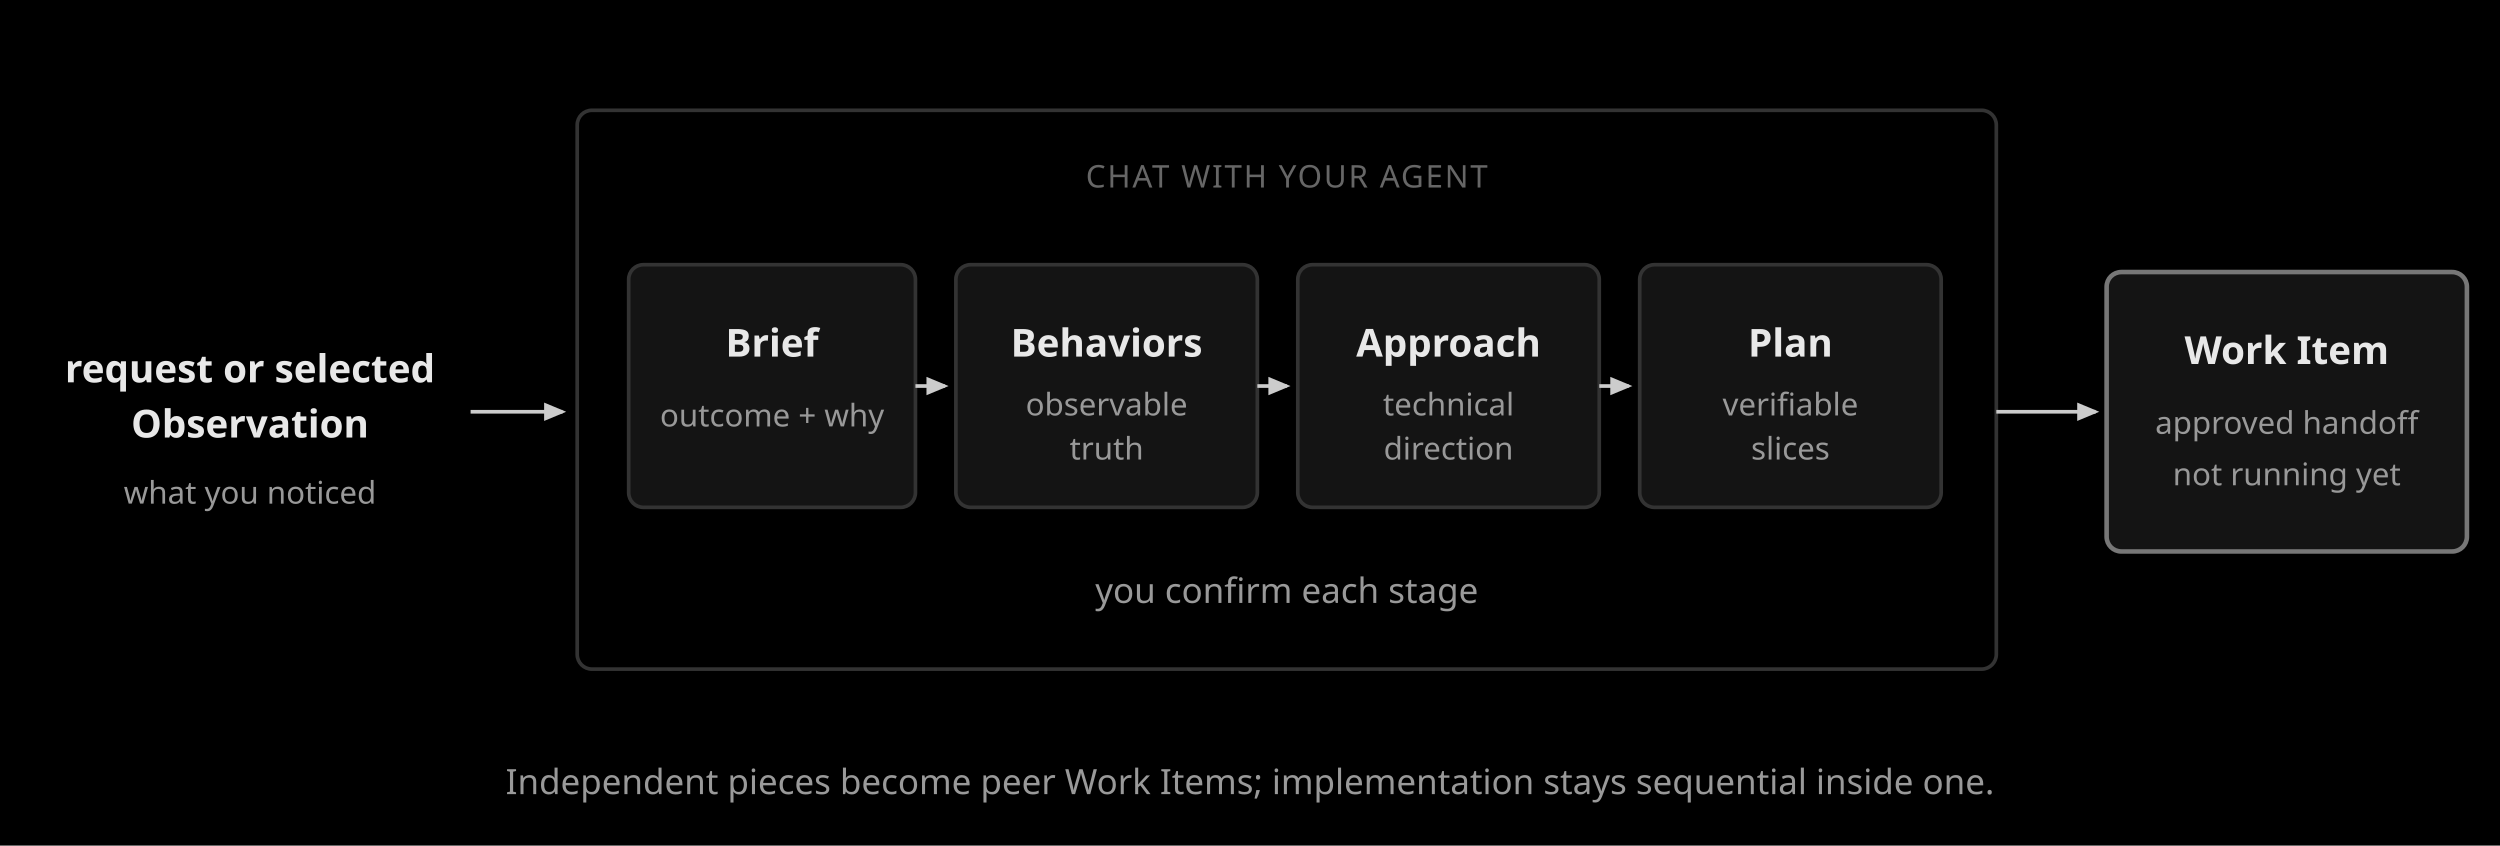
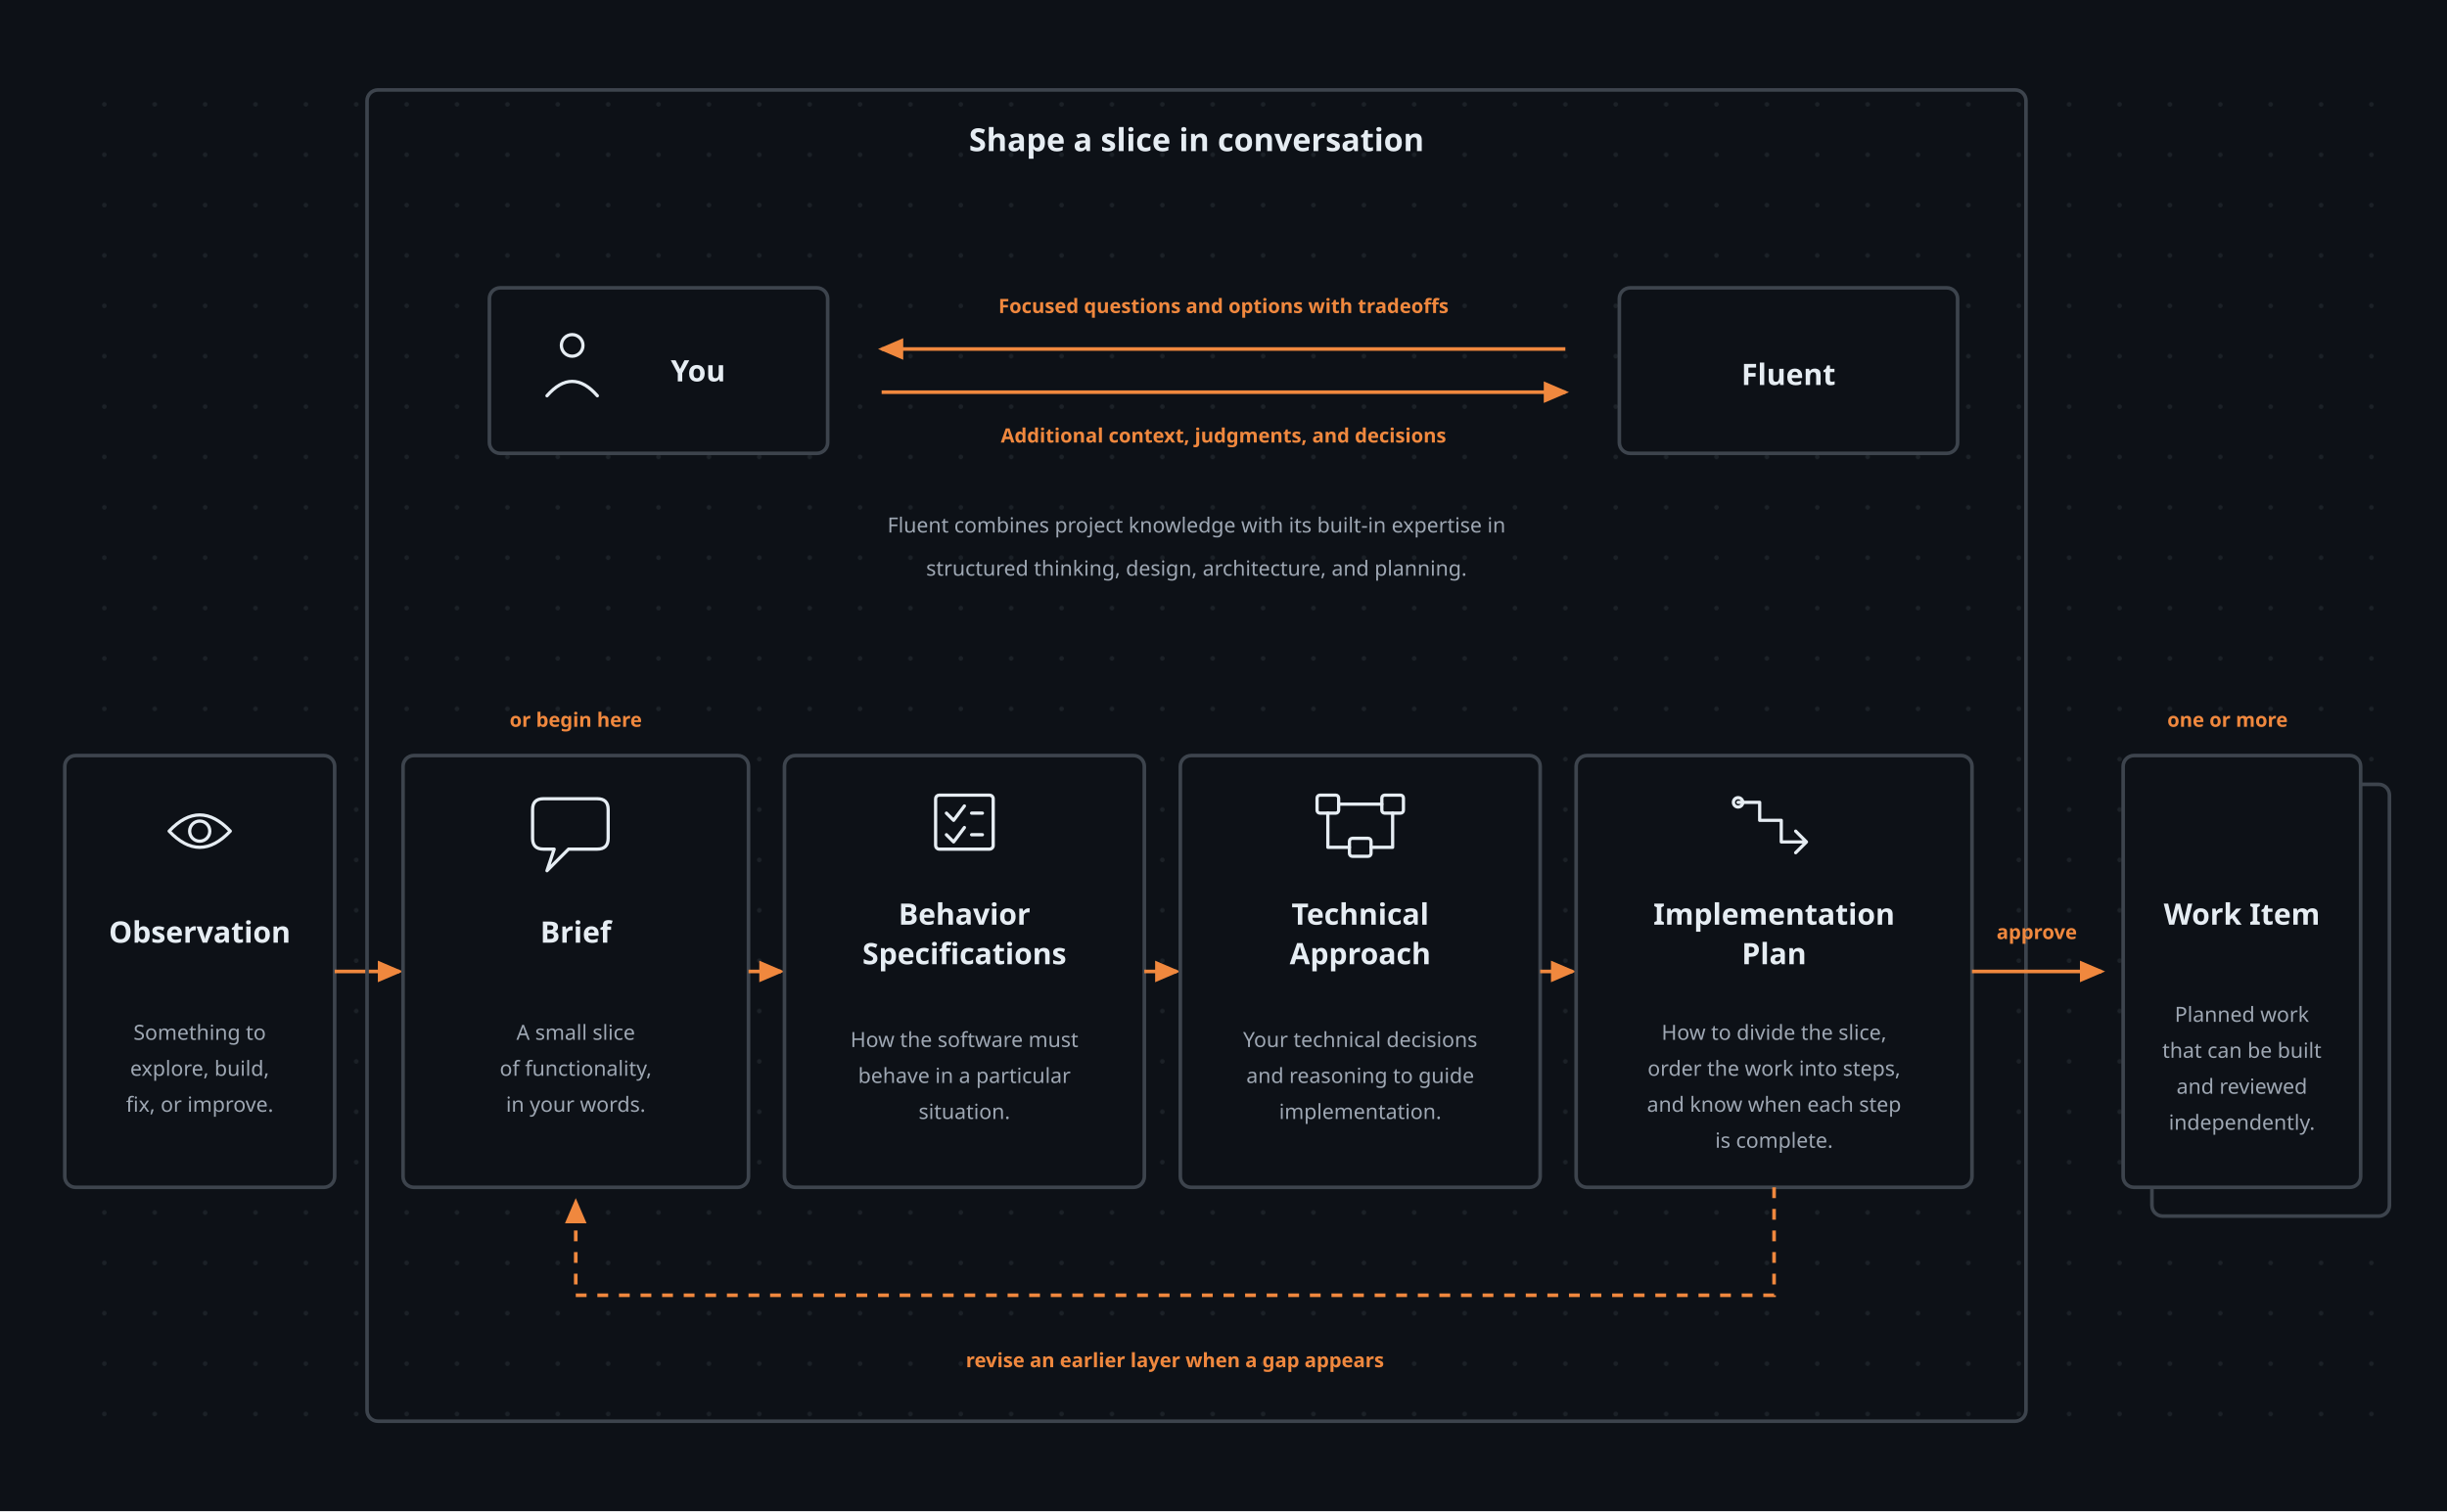
- <svg xmlns="http://www.w3.org/2000/svg" viewBox="0 0 680 230" width="680" height="230" font-family="Menlo">
+ <svg xmlns="http://www.w3.org/2000/svg" viewBox="0 0 680 420" width="680" height="420" font-family="Menlo">
  <defs>
    <style>
-       .container { stroke: #333; stroke-width: 1; fill: #000000; }
-       .box { stroke: #333; stroke-width: 1; fill: #141414; }
-       .principal { stroke: #777; stroke-width: 1.25; fill: #141414; }
-       .title { fill: #e8e8e8; font-size: 10.5px; font-weight: 600; text-anchor: middle; }
-       .text { fill: #999; font-size: 8.5px; text-anchor: middle; }
-       .label { fill: #666; font-size: 8.5px; text-anchor: middle; letter-spacing: 0.5px; }
-       .caption { fill: #999; font-size: 9.5px; text-anchor: middle; }
-       .arrow { stroke: #cccccc; stroke-width: 1; fill: none; marker-end: url(#arrowhead); }
+       .region { fill: none; stroke: #3D444D; stroke-width: 1; }
+       .card { fill: #0D1117; stroke: #3D444D; stroke-width: 1; }
+       .actor-box { fill: #0D1117; stroke: #3D444D; stroke-width: 1; }
+       .icon { fill: none; stroke: #E6EDF3; stroke-width: 0.9; stroke-linecap: round; stroke-linejoin: round; }
+       .title { fill: #E6EDF3; font-size: 8.2px; font-weight: 600; text-anchor: middle; }
+       .region-title { fill: #E6EDF3; font-size: 8.8px; font-weight: 600; text-anchor: middle; }
+       .text { fill: #9EA7B3; font-size: 5.8px; text-anchor: middle; }
+       .flow-label { fill: #F0883E; font-size: 5.5px; font-weight: 600; text-anchor: middle; }
+       .connector { fill: none; stroke: #F0883E; stroke-width: 1; marker-end: url(#arrowhead); }
+       .return { fill: none; stroke: #F0883E; stroke-width: 1; stroke-dasharray: 3 3; marker-end: url(#arrowhead); }
    </style>
-     <marker id="arrowhead" markerWidth="6" markerHeight="5" refX="5" refY="2.5" orient="auto">
-       <polygon points="0 0, 6 2.5, 0 5" fill="#cccccc" />
+     <marker id="arrowhead" markerWidth="7" markerHeight="6" refX="6" refY="3" orient="auto">
+       <path d="M0 0 L7 3 L0 6 Z" fill="#F0883E" />
    </marker>
+     <pattern id="dot-grid" width="14" height="14" patternUnits="userSpaceOnUse">
+       <circle cx="1" cy="1" r="0.65" fill="#30363D" opacity="0.42" />
+     </pattern>
  </defs>
-   <rect x="0" y="0" width="680" height="230" fill="#000000" />
-   <text x="68" y="104" class="title">request or selected</text>
-   <text x="68" y="119" class="title">Observation</text>
-   <text x="68" y="137" class="text">what you noticed</text>
-   <line x1="128" y1="112" x2="153" y2="112" class="arrow" />
-   <rect x="157" y="30" width="386" height="152" rx="4" class="container" />
-   <text x="350" y="51" class="label">CHAT WITH YOUR AGENT</text>
-   <rect x="171" y="72" width="78" height="66" rx="4" class="box" />
-   <text x="210" y="97" class="title">Brief</text>
-   <text x="210" y="116" class="text">outcome + why</text>
-   <line x1="249" y1="105" x2="257" y2="105" class="arrow" />
-   <rect x="260" y="72" width="82" height="66" rx="4" class="box" />
-   <text x="301" y="97" class="title">Behaviors</text>
-   <text x="301" y="113" class="text">observable</text>
-   <text x="301" y="125" class="text">truth</text>
-   <line x1="342" y1="105" x2="350" y2="105" class="arrow" />
-   <rect x="353" y="72" width="82" height="66" rx="4" class="box" />
-   <text x="394" y="97" class="title">Approach</text>
-   <text x="394" y="113" class="text">technical</text>
-   <text x="394" y="125" class="text">direction</text>
-   <line x1="435" y1="105" x2="443" y2="105" class="arrow" />
-   <rect x="446" y="72" width="82" height="66" rx="4" class="box" />
-   <text x="487" y="97" class="title">Plan</text>
-   <text x="487" y="113" class="text">verifiable</text>
-   <text x="487" y="125" class="text">slices</text>
-   <text x="350" y="164" class="caption">you confirm each stage</text>
-   <line x1="543" y1="112" x2="570" y2="112" class="arrow" />
-   <rect x="573" y="74" width="98" height="76" rx="4" class="principal" />
-   <text x="622" y="99" class="title">Work Item</text>
-   <text x="622" y="118" class="text">approved handoff</text>
-   <text x="622" y="132" class="text">not running yet</text>
-   <text x="340" y="216" class="caption">Independent pieces become peer Work Items; implementation stays sequential inside one.</text>
+   <rect x="0" y="0" width="680" height="420" fill="#0D1117" />
+   <rect x="18" y="18" width="644" height="384" fill="url(#dot-grid)" />
+   <rect x="18" y="210" width="75" height="120" rx="3" class="card" />
+   <path d="M47 231 Q55.5 222 64 231 Q55.5 240 47 231 Z" class="icon" />
+   <circle cx="55.5" cy="231" r="2.8" class="icon" />
+   <text x="55.5" y="262" class="title">Observation</text>
+   <text x="55.5" y="289" class="text">Something to</text>
+   <text x="55.5" y="299" class="text">explore, build,</text>
+   <text x="55.5" y="309" class="text">fix, or improve.</text>
+   <line x1="93" y1="270" x2="111" y2="270" class="connector" />
+   <rect x="102" y="25" width="461" height="370" rx="3" class="region" />
+   <text x="332.5" y="42" class="region-title">Shape a slice in conversation</text>
+   <rect x="136" y="80" width="94" height="46" rx="3" class="actor-box" />
+   <circle cx="159" cy="96" r="3" class="icon" />
+   <path d="M152 110 Q159 102 166 110" class="icon" />
+   <text x="194" y="106" class="title">You</text>
+   <rect x="450" y="80" width="94" height="46" rx="3" class="actor-box" />
+   <text x="497" y="107" class="title">Fluent</text>
+   <text x="340" y="87" class="flow-label">Focused questions and options with tradeoffs</text>
+   <line x1="435" y1="97" x2="245" y2="97" class="connector" />
+   <line x1="245" y1="109" x2="435" y2="109" class="connector" />
+   <text x="340" y="123" class="flow-label">Additional context, judgments, and decisions</text>
+   <text x="332.5" y="148" class="text">Fluent combines project knowledge with its built-in expertise in</text>
+   <text x="332.5" y="160" class="text">structured thinking, design, architecture, and planning.</text>
+   <text x="160" y="202" class="flow-label">or begin here</text>
+   <rect x="112" y="210" width="96" height="120" rx="3" class="card" />
+   <path d="M151 222 H166 Q169 222 169 225 V233 Q169 236 166 236 H158 L152 242 L154 236 H151 Q148 236 148 233 V225 Q148 222 151 222 Z" class="icon" />
+   <text x="160" y="262" class="title">Brief</text>
+   <text x="160" y="289" class="text">A small slice</text>
+   <text x="160" y="299" class="text">of functionality,</text>
+   <text x="160" y="309" class="text">in your words.</text>
+   <line x1="208" y1="270" x2="217" y2="270" class="connector" />
+   <rect x="218" y="210" width="100" height="120" rx="3" class="card" />
+   <rect x="260" y="221" width="16" height="15" rx="1" class="icon" />
+   <path d="M263 226 L265 228 L268 224 M270 226 H273 M263 232 L265 234 L268 230 M270 232 H273" class="icon" />
+   <text x="268" y="257" class="title">Behavior</text>
+   <text x="268" y="268" class="title">Specifications</text>
+   <text x="268" y="291" class="text">How the software must</text>
+   <text x="268" y="301" class="text">behave in a particular</text>
+   <text x="268" y="311" class="text">situation.</text>
+   <line x1="318" y1="270" x2="327" y2="270" class="connector" />
+   <rect x="328" y="210" width="100" height="120" rx="3" class="card" />
+   <rect x="366" y="221" width="6" height="5" rx="0.8" class="icon" />
+   <rect x="384" y="221" width="6" height="5" rx="0.8" class="icon" />
+   <rect x="375" y="233" width="6" height="5" rx="0.8" class="icon" />
+   <path d="M372 223.5 H384 M369 226 V235.5 H375 M387 226 V235.5 H381" class="icon" />
+   <text x="378" y="257" class="title">Technical</text>
+   <text x="378" y="268" class="title">Approach</text>
+   <text x="378" y="291" class="text">Your technical decisions</text>
+   <text x="378" y="301" class="text">and reasoning to guide</text>
+   <text x="378" y="311" class="text">implementation.</text>
+   <line x1="428" y1="270" x2="437" y2="270" class="connector" />
+   <rect x="438" y="210" width="110" height="120" rx="3" class="card" />
+   <path d="M483 223 H489 V228 H495 V234 H502 M499 231 L502 234 L499 237" class="icon" />
+   <circle cx="483" cy="223" r="1.3" class="icon" />
+   <text x="493" y="257" class="title">Implementation</text>
+   <text x="493" y="268" class="title">Plan</text>
+   <text x="493" y="289" class="text">How to divide the slice,</text>
+   <text x="493" y="299" class="text">order the work into steps,</text>
+   <text x="493" y="309" class="text">and know when each step</text>
+   <text x="493" y="319" class="text">is complete.</text>
+   <path d="M493 330 V360 H160 V334" class="return" />
+   <text x="326.5" y="380" class="flow-label">revise an earlier layer when a gap appears</text>
+   <text x="619" y="202" class="flow-label">one or more</text>
+   <line x1="548" y1="270" x2="584" y2="270" class="connector" />
+   <text x="566" y="261" class="flow-label">approve</text>
+   <rect x="598" y="218" width="66" height="120" rx="3" class="card" />
+   <rect x="590" y="210" width="66" height="120" rx="3" class="card" />
+   <text x="623" y="257" class="title">Work Item</text>
+   <text x="623" y="284" class="text">Planned work</text>
+   <text x="623" y="294" class="text">that can be built</text>
+   <text x="623" y="304" class="text">and reviewed</text>
+   <text x="623" y="314" class="text">independently.</text>
</svg>
